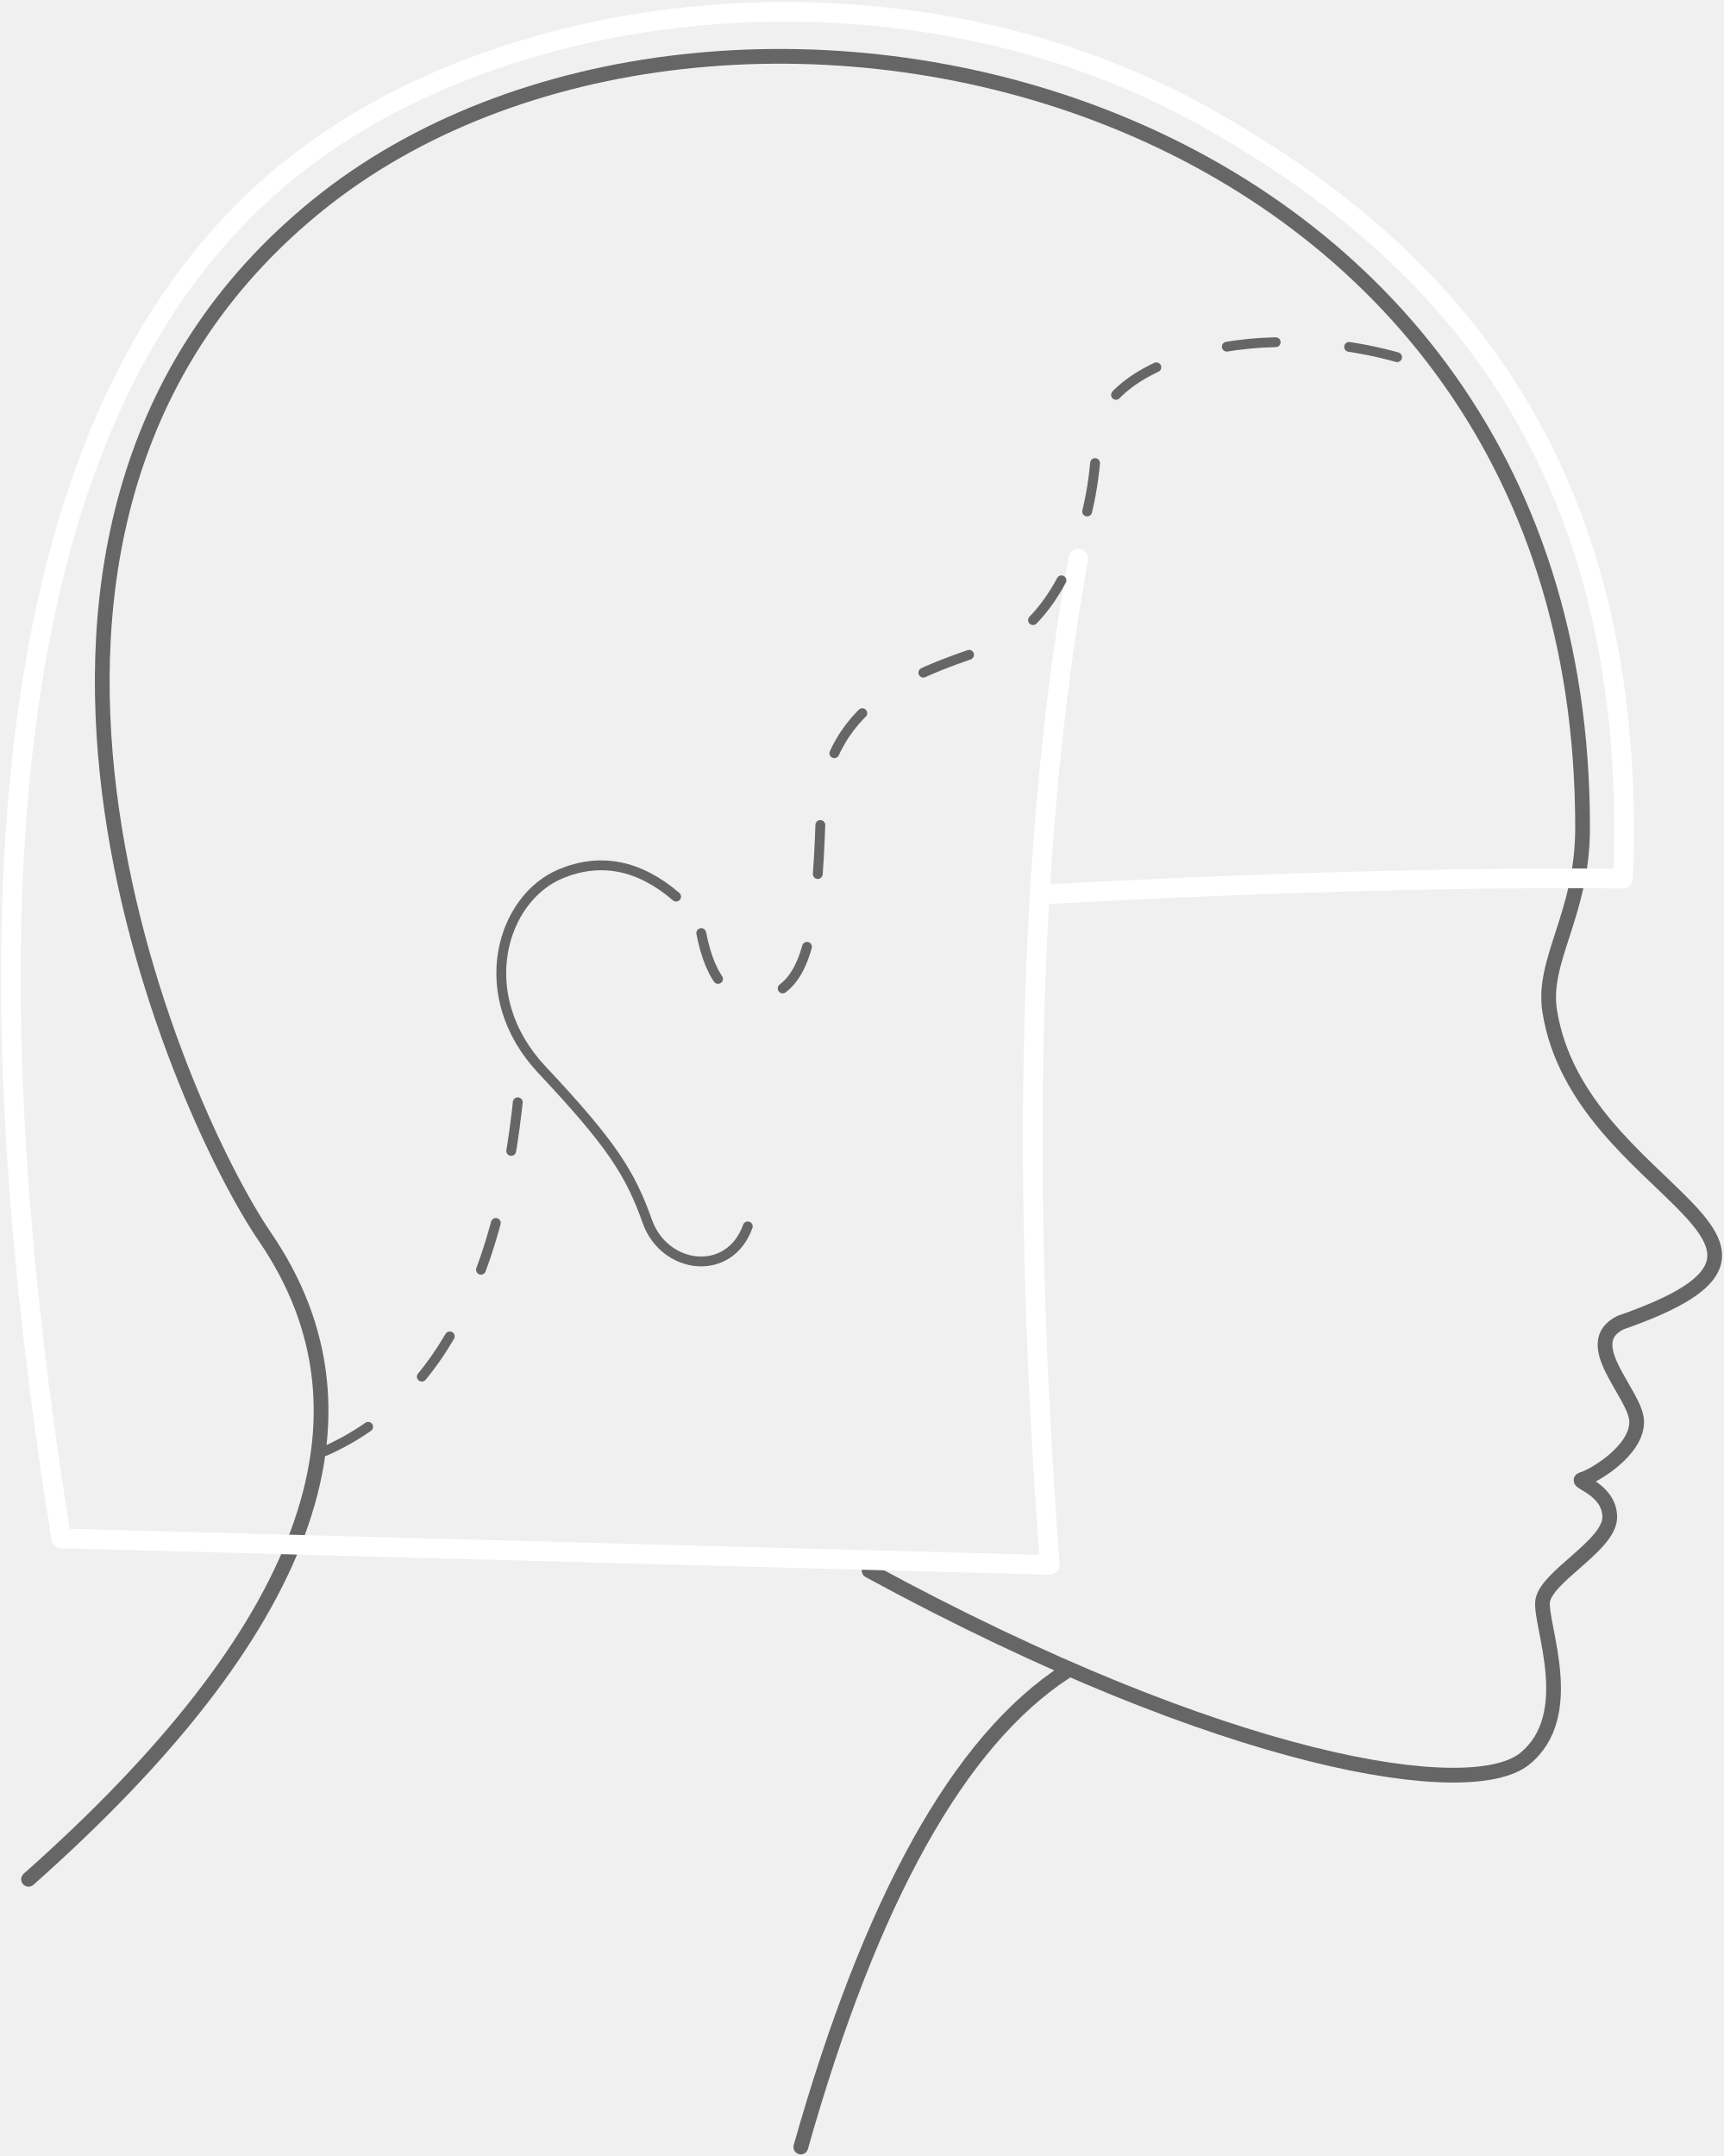
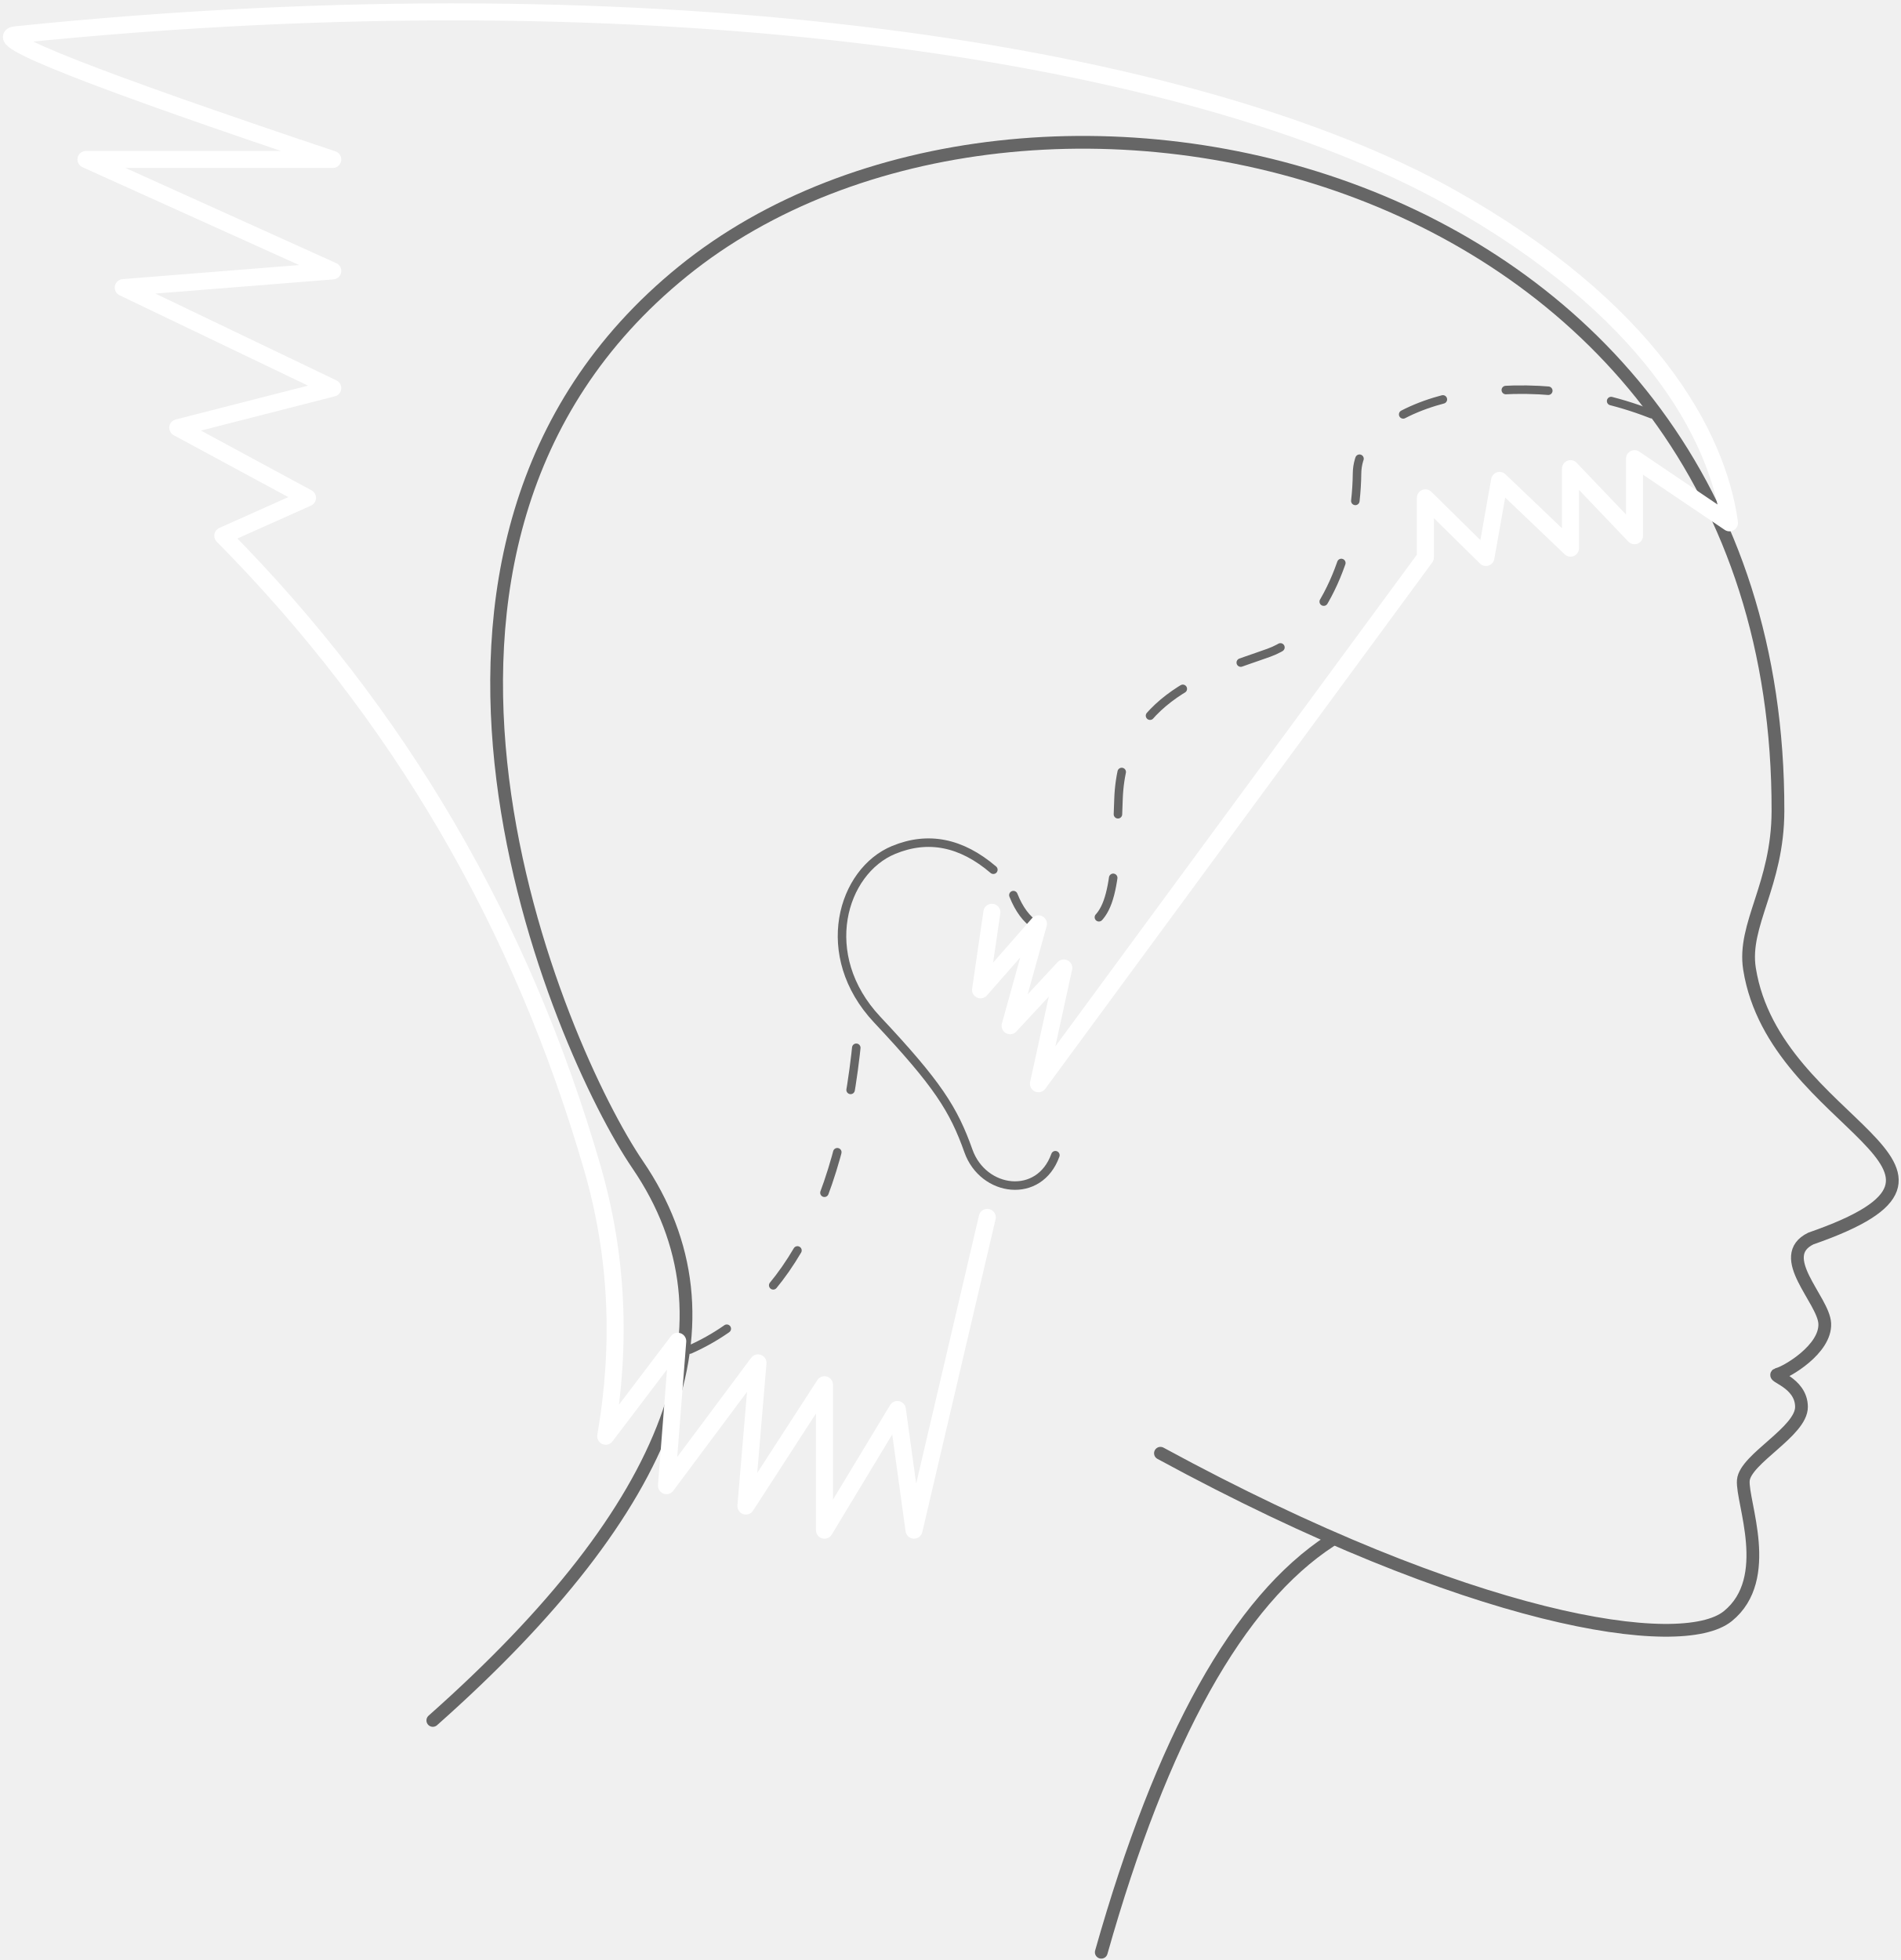
- <svg xmlns="http://www.w3.org/2000/svg" width="351px" height="439px" viewBox="0 0 351 439" version="1.1">
+ <svg xmlns="http://www.w3.org/2000/svg" width="447px" height="461px" viewBox="0 0 447 461" version="1.1">
  <g id="Page-1" stroke="none" stroke-width="1" fill="none" fill-rule="evenodd" stroke-linecap="round" stroke-linejoin="round">
-     <g id="GBW-Grey" transform="translate(-224, -503)">
+     <g id="GBW-Grey" transform="translate(-128, -481)">
      <g id="block-1">
-         <g id="Group-13" transform="translate(226, 298)">
-           <g id="head-layers" transform="translate(0, 207)">
-             <path d="M3.812,380.653 C60.867,330.069 76.932,286.501 52.005,249.95 C33.632,223.009 -17.833,105.066 62.625,39.821 C143.083,-25.425 320.571,13.469 320.228,166.759 C320.189,184.215 311.873,193.458 313.538,203.895 C319.502,241.292 375.914,250.655 327.965,267.303 C319.372,271.503 330.962,281.72 331.234,287.285 C331.531,293.392 322.12,298.773 320.228,299.205 C318.336,299.636 325.728,301.066 325.762,306.894 C325.796,312.722 312.508,319.123 312.081,324.185 C311.654,329.247 319.355,347.279 308.435,356.123 C297.516,364.967 248.006,357.517 174.97,317.81" id="Path-3-Copy-2" stroke="#666666" stroke-width="3" />
-             <path d="M215.015,338.359 C193.314,352.435 175.326,384.707 161.052,435.176" id="Path-3" stroke="#666666" stroke-width="3" />
-             <path d="M217.56,111.745 C207.591,167.011 205.654,235.311 211.748,316.644 C211.748,316.644 144.654,314.847 10.466,311.254 C-12.4,169.129 2.987,76.318 56.625,32.821 C102.057,-4.022 183.332,-11.88 243.457,21.844 C289.81,47.843 331.991,90.079 328.466,176.918 C328.466,176.918 284.771,176.05 211.146,180.08" id="Path-3-Copy" stroke="#FFFFFF" stroke-width="4" />
-             <path d="M64.262,293.425 C88.259,282.78 101.604,255.693 104.298,212.162" id="Path-5" stroke="#666666" stroke-width="2" stroke-dasharray="10,15" />
-             <path d="M140.782,187.994 C142.707,197.852 146.758,202.232 152.934,201.134 C162.2,199.488 164.302,188.719 165.098,164.075 C165.893,139.432 187.573,134.191 200.523,129.509 C213.474,124.826 221.051,104.415 221.214,87.359 C221.377,70.304 259.38,60.497 291.765,73.928" id="Path-4" stroke="#666666" stroke-width="2" stroke-dasharray="10,15" />
-             <path d="M135.666,180.564 C128.129,174.121 120.314,172.568 112.22,175.904 C100.08,180.907 94.122,200.675 108.345,215.825 C122.569,230.974 126.328,236.912 129.799,246.698 C133.269,256.484 146.484,258.231 150.256,247.711" id="Path-6" stroke="#666666" stroke-width="2" />
+         <g id="Group-13" transform="translate(130, 298)">
+           <g id="head-lines" transform="translate(0, 185)">
+             <path d="M99.812,402.653 C156.867,352.069 172.932,308.501 148.005,271.95 C129.632,245.009 78.167,127.066 158.625,61.821 C239.083,-3.425 416.571,35.469 416.228,188.759 C416.189,206.215 407.873,215.458 409.538,225.895 C415.502,263.292 471.914,272.655 423.965,289.303 C415.372,293.503 426.962,303.72 427.234,309.285 C427.531,315.392 418.12,320.773 416.228,321.205 C414.336,321.636 421.728,323.066 421.762,328.894 C421.796,334.722 408.508,341.123 408.081,346.185 C407.654,351.247 415.355,369.279 404.435,378.123 C393.516,386.967 344.006,379.517 270.97,339.81" id="Path-3-Copy-2" stroke="#666666" stroke-width="3" />
+             <path d="M311.015,360.359 C289.314,374.435 271.326,406.707 257.052,457.176" id="Path-3" stroke="#666666" stroke-width="3" />
+             <path d="M160.262,315.425 C184.259,304.78 197.604,277.693 200.298,234.162" id="Path-5" stroke="#666666" stroke-width="2" stroke-dasharray="10,15" />
+             <path d="M236.379,208.537 C239.044,215.243 243.464,218.047 249.641,216.95 C258.907,215.303 260.302,210.719 261.098,186.075 C261.893,161.432 283.573,156.191 296.523,151.509 C309.474,146.826 317.051,126.415 317.214,109.359 C317.377,92.304 355.38,82.497 387.765,95.928" id="Path-4" stroke="#666666" stroke-width="2" stroke-dasharray="10,15" />
+             <path d="M231.666,202.564 C224.129,196.121 216.314,194.568 208.22,197.904 C196.08,202.907 190.122,222.675 204.345,237.825 C218.569,252.974 222.328,258.912 225.799,268.698 C229.269,278.484 242.484,280.231 246.256,269.711" id="Path-6" stroke="#666666" stroke-width="2" />
+             <path d="M230.235,284.336 L213.002,357.903 L209.087,329.517 L191.938,357.903 L191.938,323.697 L173.458,352.227 L176.303,318.556 L154.771,347.43 L157.426,313.471 L140.478,335.806 C144.253,314.06 143.214,293.058 137.362,272.802 C120.783,215.416 91.798,165.817 50.407,124.005 L70.338,115.091 L39.821,98.604 L76.278,89.276 L26.992,65.644 L76.278,61.72 L18.221,35.501 L76.278,35.501 C19.966,16.632 -4.884,6.859 1.729,6.18 C154.267,-9.477 279.117,10.718 339.242,44.441 C385.595,70.441 401.978,100.072 404.825,120.972 C397.187,115.817 389.74,110.787 382.483,105.881 L382.483,124.005 L367.429,108.233 L367.429,126.923 L350.745,110.996 L347.537,129.121 L333.289,115.091 L333.289,129.121 L242.27,252.9 L248.233,225.672 L235.605,239.259 L242.27,215.291 L228.652,230.806 L231.319,212.568" id="Path-3-Copy" stroke="#FFFFFF" stroke-width="4" />
          </g>
        </g>
      </g>
    </g>
  </g>
</svg>
